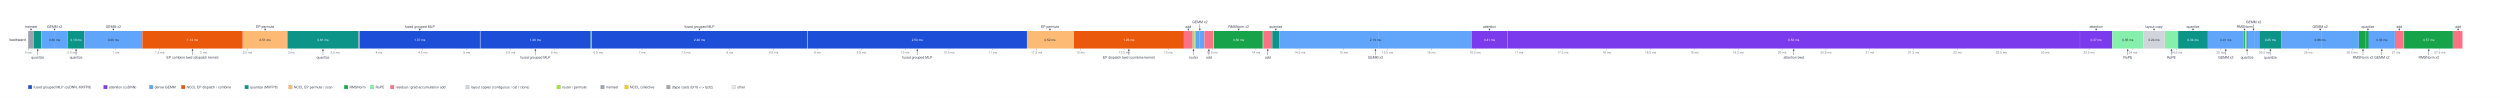
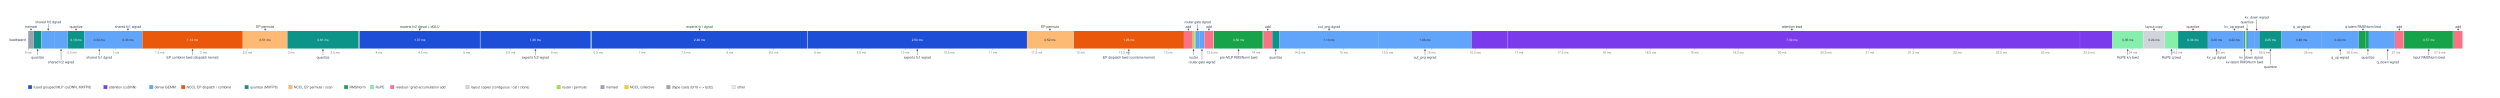
<svg xmlns="http://www.w3.org/2000/svg" width="7982" height="312" viewBox="0 0 7982 312">
  <defs>
    <marker id="arrow" markerWidth="6" markerHeight="6" refX="3" refY="3" orient="auto">
      <path d="M0,0 L6,3 L0,6 z" fill="#374151" />
    </marker>
  </defs>
  <rect width="7982" height="312" fill="white" />
  <line x1="99.0" y1="92" x2="99.0" y2="95" stroke="#374151" stroke-width="1" marker-end="url(#arrow)" />
  <text x="99.0" y="89.0" text-anchor="middle" font-family="Helvetica, Arial, sans-serif" font-size="11" font-weight="normal" fill="#374151">memset</text>
  <line x1="120.3" y1="176" x2="120.3" y2="159" stroke="#374151" stroke-width="1" marker-end="url(#arrow)" />
  <text x="120.3" y="187.0" text-anchor="middle" font-family="Helvetica, Arial, sans-serif" font-size="11" font-weight="normal" fill="#374151">quantize</text>
-   <line x1="174.1" y1="92" x2="174.1" y2="95" stroke="#374151" stroke-width="1" marker-end="url(#arrow)" />
-   <text x="174.1" y="89.0" text-anchor="middle" font-family="Helvetica, Arial, sans-serif" font-size="11" font-weight="normal" fill="#374151">GEMM x2</text>
-   <line x1="242.8" y1="176" x2="242.8" y2="159" stroke="#374151" stroke-width="1" marker-end="url(#arrow)" />
-   <text x="242.8" y="187.0" text-anchor="middle" font-family="Helvetica, Arial, sans-serif" font-size="11" font-weight="normal" fill="#374151">quantize</text>
-   <line x1="361.9" y1="92" x2="361.9" y2="95" stroke="#374151" stroke-width="1" marker-end="url(#arrow)" />
-   <text x="361.9" y="89.0" text-anchor="middle" font-family="Helvetica, Arial, sans-serif" font-size="11" font-weight="normal" fill="#374151">GEMM x2</text>
+   <line x1="153.8" y1="77" x2="153.8" y2="95" stroke="#374151" stroke-width="1" marker-end="url(#arrow)" />
+   <text x="153.8" y="74.0" text-anchor="middle" font-family="Helvetica, Arial, sans-serif" font-size="11" font-weight="normal" fill="#374151">shared fc2 dgrad</text>
+   <line x1="194.9" y1="191" x2="194.9" y2="159" stroke="#374151" stroke-width="1" marker-end="url(#arrow)" />
+   <text x="194.9" y="202.0" text-anchor="middle" font-family="Helvetica, Arial, sans-serif" font-size="11" font-weight="normal" fill="#374151">shared fc2 wgrad</text>
+   <line x1="242.8" y1="92" x2="242.8" y2="95" stroke="#374151" stroke-width="1" marker-end="url(#arrow)" />
+   <text x="242.8" y="89.0" text-anchor="middle" font-family="Helvetica, Arial, sans-serif" font-size="11" font-weight="normal" fill="#374151">quantize</text>
+   <line x1="316.8" y1="176" x2="316.8" y2="159" stroke="#374151" stroke-width="1" marker-end="url(#arrow)" />
+   <text x="316.8" y="187.0" text-anchor="middle" font-family="Helvetica, Arial, sans-serif" font-size="11" font-weight="normal" fill="#374151">shared fc1 dgrad</text>
+   <line x1="408.5" y1="92" x2="408.5" y2="95" stroke="#374151" stroke-width="1" marker-end="url(#arrow)" />
+   <text x="408.5" y="89.0" text-anchor="middle" font-family="Helvetica, Arial, sans-serif" font-size="11" font-weight="normal" fill="#374151">shared fc1 wgrad</text>
  <line x1="614.7" y1="176" x2="614.7" y2="159" stroke="#374151" stroke-width="1" marker-end="url(#arrow)" />
  <text x="614.7" y="187.0" text-anchor="middle" font-family="Helvetica, Arial, sans-serif" font-size="11" font-weight="normal" fill="#374151">EP combine bwd (dispatch kernel)</text>
  <line x1="846.4" y1="92" x2="846.4" y2="95" stroke="#374151" stroke-width="1" marker-end="url(#arrow)" />
  <text x="846.4" y="89.0" text-anchor="middle" font-family="Helvetica, Arial, sans-serif" font-size="11" font-weight="normal" fill="#374151">EP permute</text>
  <line x1="1031.2" y1="176" x2="1031.2" y2="159" stroke="#374151" stroke-width="1" marker-end="url(#arrow)" />
  <text x="1031.2" y="187.0" text-anchor="middle" font-family="Helvetica, Arial, sans-serif" font-size="11" font-weight="normal" fill="#374151">quantize</text>
  <line x1="1340.3" y1="92" x2="1340.3" y2="95" stroke="#374151" stroke-width="1" marker-end="url(#arrow)" />
-   <text x="1340.3" y="89.0" text-anchor="middle" font-family="Helvetica, Arial, sans-serif" font-size="11" font-weight="normal" fill="#374151">fused grouped MLP</text>
+   <text x="1340.3" y="89.0" text-anchor="middle" font-family="Helvetica, Arial, sans-serif" font-size="11" font-weight="normal" fill="#374151">experts fc2 dgrad + dGLU</text>
  <line x1="1709.4" y1="176" x2="1709.4" y2="159" stroke="#374151" stroke-width="1" marker-end="url(#arrow)" />
-   <text x="1709.4" y="187.0" text-anchor="middle" font-family="Helvetica, Arial, sans-serif" font-size="11" font-weight="normal" fill="#374151">fused grouped MLP</text>
+   <text x="1709.4" y="187.0" text-anchor="middle" font-family="Helvetica, Arial, sans-serif" font-size="11" font-weight="normal" fill="#374151">experts fc2 wgrad</text>
  <line x1="2233.4" y1="92" x2="2233.4" y2="95" stroke="#374151" stroke-width="1" marker-end="url(#arrow)" />
-   <text x="2233.4" y="89.0" text-anchor="middle" font-family="Helvetica, Arial, sans-serif" font-size="11" font-weight="normal" fill="#374151">fused grouped MLP</text>
+   <text x="2233.4" y="89.0" text-anchor="middle" font-family="Helvetica, Arial, sans-serif" font-size="11" font-weight="normal" fill="#374151">experts fc1 dgrad</text>
  <line x1="2928.7" y1="176" x2="2928.7" y2="159" stroke="#374151" stroke-width="1" marker-end="url(#arrow)" />
-   <text x="2928.7" y="187.0" text-anchor="middle" font-family="Helvetica, Arial, sans-serif" font-size="11" font-weight="normal" fill="#374151">fused grouped MLP</text>
+   <text x="2928.7" y="187.0" text-anchor="middle" font-family="Helvetica, Arial, sans-serif" font-size="11" font-weight="normal" fill="#374151">experts fc1 wgrad</text>
  <line x1="3352.4" y1="92" x2="3352.4" y2="95" stroke="#374151" stroke-width="1" marker-end="url(#arrow)" />
  <text x="3352.4" y="89.0" text-anchor="middle" font-family="Helvetica, Arial, sans-serif" font-size="11" font-weight="normal" fill="#374151">EP permute</text>
  <line x1="3604.3" y1="176" x2="3604.3" y2="159" stroke="#374151" stroke-width="1" marker-end="url(#arrow)" />
  <text x="3604.3" y="187.0" text-anchor="middle" font-family="Helvetica, Arial, sans-serif" font-size="11" font-weight="normal" fill="#374151">EP dispatch bwd (combine kernel)</text>
  <line x1="3794.0" y1="92" x2="3794.0" y2="95" stroke="#374151" stroke-width="1" marker-end="url(#arrow)" />
  <text x="3794.0" y="89.0" text-anchor="middle" font-family="Helvetica, Arial, sans-serif" font-size="11" font-weight="normal" fill="#374151">add</text>
  <line x1="3810.5" y1="176" x2="3810.5" y2="159" stroke="#374151" stroke-width="1" marker-end="url(#arrow)" />
  <text x="3810.5" y="187.0" text-anchor="middle" font-family="Helvetica, Arial, sans-serif" font-size="11" font-weight="normal" fill="#374151">router</text>
-   <line x1="3830.9" y1="77" x2="3830.9" y2="95" stroke="#374151" stroke-width="1" marker-end="url(#arrow)" />
-   <text x="3830.9" y="74.0" text-anchor="middle" font-family="Helvetica, Arial, sans-serif" font-size="11" font-weight="normal" fill="#374151">GEMM x2</text>
-   <line x1="3859.8" y1="176" x2="3859.8" y2="159" stroke="#374151" stroke-width="1" marker-end="url(#arrow)" />
-   <text x="3859.8" y="187.0" text-anchor="middle" font-family="Helvetica, Arial, sans-serif" font-size="11" font-weight="normal" fill="#374151">add</text>
-   <line x1="3954.7" y1="92" x2="3954.7" y2="95" stroke="#374151" stroke-width="1" marker-end="url(#arrow)" />
-   <text x="3954.7" y="89.0" text-anchor="middle" font-family="Helvetica, Arial, sans-serif" font-size="11" font-weight="normal" fill="#374151">RMSNorm x2</text>
-   <line x1="4047.8" y1="176" x2="4047.8" y2="159" stroke="#374151" stroke-width="1" marker-end="url(#arrow)" />
-   <text x="4047.8" y="187.0" text-anchor="middle" font-family="Helvetica, Arial, sans-serif" font-size="11" font-weight="normal" fill="#374151">add</text>
-   <line x1="4073.4" y1="92" x2="4073.4" y2="95" stroke="#374151" stroke-width="1" marker-end="url(#arrow)" />
-   <text x="4073.4" y="89.0" text-anchor="middle" font-family="Helvetica, Arial, sans-serif" font-size="11" font-weight="normal" fill="#374151">quantize</text>
-   <line x1="4391.5" y1="176" x2="4391.5" y2="159" stroke="#374151" stroke-width="1" marker-end="url(#arrow)" />
-   <text x="4391.5" y="187.0" text-anchor="middle" font-family="Helvetica, Arial, sans-serif" font-size="11" font-weight="normal" fill="#374151">GEMM x2</text>
-   <line x1="4755.7" y1="92" x2="4755.7" y2="95" stroke="#374151" stroke-width="1" marker-end="url(#arrow)" />
-   <text x="4755.7" y="89.0" text-anchor="middle" font-family="Helvetica, Arial, sans-serif" font-size="11" font-weight="normal" fill="#374151">attention</text>
-   <line x1="5727.0" y1="176" x2="5727.0" y2="159" stroke="#374151" stroke-width="1" marker-end="url(#arrow)" />
-   <text x="5727.0" y="187.0" text-anchor="middle" font-family="Helvetica, Arial, sans-serif" font-size="11" font-weight="normal" fill="#374151">attention bwd</text>
-   <line x1="6692.5" y1="92" x2="6692.5" y2="95" stroke="#374151" stroke-width="1" marker-end="url(#arrow)" />
-   <text x="6692.5" y="89.0" text-anchor="middle" font-family="Helvetica, Arial, sans-serif" font-size="11" font-weight="normal" fill="#374151">attention</text>
+   <line x1="3823.7" y1="77" x2="3823.7" y2="95" stroke="#374151" stroke-width="1" marker-end="url(#arrow)" />
+   <text x="3823.7" y="74.0" text-anchor="middle" font-family="Helvetica, Arial, sans-serif" font-size="11" font-weight="normal" fill="#374151">router gate dgrad</text>
+   <line x1="3837.7" y1="191" x2="3837.7" y2="159" stroke="#374151" stroke-width="1" marker-end="url(#arrow)" />
+   <text x="3837.7" y="202.0" text-anchor="middle" font-family="Helvetica, Arial, sans-serif" font-size="11" font-weight="normal" fill="#374151">router gate wgrad</text>
+   <line x1="3859.8" y1="92" x2="3859.8" y2="95" stroke="#374151" stroke-width="1" marker-end="url(#arrow)" />
+   <text x="3859.8" y="89.0" text-anchor="middle" font-family="Helvetica, Arial, sans-serif" font-size="11" font-weight="normal" fill="#374151">add</text>
+   <line x1="3954.7" y1="176" x2="3954.7" y2="159" stroke="#374151" stroke-width="1" marker-end="url(#arrow)" />
+   <text x="3954.7" y="187.0" text-anchor="middle" font-family="Helvetica, Arial, sans-serif" font-size="11" font-weight="normal" fill="#374151">pre-MLP RMSNorm bwd</text>
+   <line x1="4047.8" y1="92" x2="4047.8" y2="95" stroke="#374151" stroke-width="1" marker-end="url(#arrow)" />
+   <text x="4047.8" y="89.0" text-anchor="middle" font-family="Helvetica, Arial, sans-serif" font-size="11" font-weight="normal" fill="#374151">add</text>
+   <line x1="4073.4" y1="176" x2="4073.4" y2="159" stroke="#374151" stroke-width="1" marker-end="url(#arrow)" />
+   <text x="4073.4" y="187.0" text-anchor="middle" font-family="Helvetica, Arial, sans-serif" font-size="11" font-weight="normal" fill="#374151">quantize</text>
+   <line x1="4243.3" y1="92" x2="4243.3" y2="95" stroke="#374151" stroke-width="1" marker-end="url(#arrow)" />
+   <text x="4243.3" y="89.0" text-anchor="middle" font-family="Helvetica, Arial, sans-serif" font-size="11" font-weight="normal" fill="#374151">out_proj dgrad</text>
+   <line x1="4549.7" y1="176" x2="4549.7" y2="159" stroke="#374151" stroke-width="1" marker-end="url(#arrow)" />
+   <text x="4549.7" y="187.0" text-anchor="middle" font-family="Helvetica, Arial, sans-serif" font-size="11" font-weight="normal" fill="#374151">out_proj wgrad</text>
+   <line x1="5721.2" y1="92" x2="5721.2" y2="95" stroke="#374151" stroke-width="1" marker-end="url(#arrow)" />
+   <text x="5721.2" y="89.0" text-anchor="middle" font-family="Helvetica, Arial, sans-serif" font-size="11" font-weight="normal" fill="#374151">attention bwd</text>
  <line x1="6793.5" y1="176" x2="6793.5" y2="159" stroke="#374151" stroke-width="1" marker-end="url(#arrow)" />
-   <text x="6793.5" y="187.0" text-anchor="middle" font-family="Helvetica, Arial, sans-serif" font-size="11" font-weight="normal" fill="#374151">RoPE</text>
+   <text x="6793.5" y="187.0" text-anchor="middle" font-family="Helvetica, Arial, sans-serif" font-size="11" font-weight="normal" fill="#374151">RoPE k/v bwd</text>
  <line x1="6877.4" y1="92" x2="6877.4" y2="95" stroke="#374151" stroke-width="1" marker-end="url(#arrow)" />
  <text x="6877.4" y="89.0" text-anchor="middle" font-family="Helvetica, Arial, sans-serif" font-size="11" font-weight="normal" fill="#374151">layout copy</text>
  <line x1="6932.9" y1="176" x2="6932.9" y2="159" stroke="#374151" stroke-width="1" marker-end="url(#arrow)" />
-   <text x="6932.9" y="187.0" text-anchor="middle" font-family="Helvetica, Arial, sans-serif" font-size="11" font-weight="normal" fill="#374151">RoPE</text>
+   <text x="6932.9" y="187.0" text-anchor="middle" font-family="Helvetica, Arial, sans-serif" font-size="11" font-weight="normal" fill="#374151">RoPE q bwd</text>
  <line x1="7001.8" y1="92" x2="7001.8" y2="95" stroke="#374151" stroke-width="1" marker-end="url(#arrow)" />
  <text x="7001.8" y="89.0" text-anchor="middle" font-family="Helvetica, Arial, sans-serif" font-size="11" font-weight="normal" fill="#374151">quantize</text>
-   <line x1="7106.6" y1="176" x2="7106.6" y2="159" stroke="#374151" stroke-width="1" marker-end="url(#arrow)" />
-   <text x="7106.6" y="187.0" text-anchor="middle" font-family="Helvetica, Arial, sans-serif" font-size="11" font-weight="normal" fill="#374151">GEMM x2</text>
-   <line x1="7166.7" y1="92" x2="7166.7" y2="95" stroke="#374151" stroke-width="1" marker-end="url(#arrow)" />
-   <text x="7166.7" y="89.0" text-anchor="middle" font-family="Helvetica, Arial, sans-serif" font-size="11" font-weight="normal" fill="#374151">RMSNorm</text>
-   <line x1="7174.4" y1="176" x2="7174.4" y2="159" stroke="#374151" stroke-width="1" marker-end="url(#arrow)" />
-   <text x="7174.4" y="187.0" text-anchor="middle" font-family="Helvetica, Arial, sans-serif" font-size="11" font-weight="normal" fill="#374151">quantize</text>
-   <line x1="7195.1" y1="77" x2="7195.1" y2="95" stroke="#374151" stroke-width="1" marker-end="url(#arrow)" />
-   <text x="7195.1" y="74.0" text-anchor="middle" font-family="Helvetica, Arial, sans-serif" font-size="11" font-weight="normal" fill="#374151">GEMM x2</text>
-   <line x1="7248.9" y1="176" x2="7248.9" y2="159" stroke="#374151" stroke-width="1" marker-end="url(#arrow)" />
-   <text x="7248.9" y="187.0" text-anchor="middle" font-family="Helvetica, Arial, sans-serif" font-size="11" font-weight="normal" fill="#374151">quantize</text>
-   <line x1="7407.8" y1="92" x2="7407.8" y2="95" stroke="#374151" stroke-width="1" marker-end="url(#arrow)" />
-   <text x="7407.8" y="89.0" text-anchor="middle" font-family="Helvetica, Arial, sans-serif" font-size="11" font-weight="normal" fill="#374151">GEMM x2</text>
-   <line x1="7544.5" y1="176" x2="7544.5" y2="159" stroke="#374151" stroke-width="1" marker-end="url(#arrow)" />
-   <text x="7544.5" y="187.0" text-anchor="middle" font-family="Helvetica, Arial, sans-serif" font-size="11" font-weight="normal" fill="#374151">RMSNorm x2</text>
-   <line x1="7560.4" y1="92" x2="7560.4" y2="95" stroke="#374151" stroke-width="1" marker-end="url(#arrow)" />
-   <text x="7560.4" y="89.0" text-anchor="middle" font-family="Helvetica, Arial, sans-serif" font-size="11" font-weight="normal" fill="#374151">quantize</text>
-   <line x1="7604.8" y1="176" x2="7604.8" y2="159" stroke="#374151" stroke-width="1" marker-end="url(#arrow)" />
-   <text x="7604.8" y="187.0" text-anchor="middle" font-family="Helvetica, Arial, sans-serif" font-size="11" font-weight="normal" fill="#374151">GEMM x2</text>
+   <line x1="7076.8" y1="176" x2="7076.8" y2="159" stroke="#374151" stroke-width="1" marker-end="url(#arrow)" />
+   <text x="7076.8" y="187.0" text-anchor="middle" font-family="Helvetica, Arial, sans-serif" font-size="11" font-weight="normal" fill="#374151">kv_up dgrad</text>
+   <line x1="7133.7" y1="92" x2="7133.7" y2="95" stroke="#374151" stroke-width="1" marker-end="url(#arrow)" />
+   <text x="7133.7" y="89.0" text-anchor="middle" font-family="Helvetica, Arial, sans-serif" font-size="11" font-weight="normal" fill="#374151">kv_up wgrad</text>
+   <line x1="7166.7" y1="191" x2="7166.7" y2="159" stroke="#374151" stroke-width="1" marker-end="url(#arrow)" />
+   <text x="7166.7" y="202.0" text-anchor="middle" font-family="Helvetica, Arial, sans-serif" font-size="11" font-weight="normal" fill="#374151">kv-latent RMSNorm bwd</text>
+   <line x1="7174.4" y1="77" x2="7174.4" y2="95" stroke="#374151" stroke-width="1" marker-end="url(#arrow)" />
+   <text x="7174.4" y="74.0" text-anchor="middle" font-family="Helvetica, Arial, sans-serif" font-size="11" font-weight="normal" fill="#374151">quantize</text>
+   <line x1="7187.3" y1="176" x2="7187.3" y2="159" stroke="#374151" stroke-width="1" marker-end="url(#arrow)" />
+   <text x="7187.3" y="187.0" text-anchor="middle" font-family="Helvetica, Arial, sans-serif" font-size="11" font-weight="normal" fill="#374151">kv_down dgrad</text>
+   <line x1="7205.2" y1="62" x2="7205.2" y2="95" stroke="#374151" stroke-width="1" marker-end="url(#arrow)" />
+   <text x="7205.2" y="59.0" text-anchor="middle" font-family="Helvetica, Arial, sans-serif" font-size="11" font-weight="normal" fill="#374151">kv_down wgrad</text>
+   <line x1="7248.9" y1="206" x2="7248.9" y2="159" stroke="#374151" stroke-width="1" marker-end="url(#arrow)" />
+   <text x="7248.9" y="217.0" text-anchor="middle" font-family="Helvetica, Arial, sans-serif" font-size="11" font-weight="normal" fill="#374151">quantize</text>
+   <line x1="7348.6" y1="92" x2="7348.6" y2="95" stroke="#374151" stroke-width="1" marker-end="url(#arrow)" />
+   <text x="7348.6" y="89.0" text-anchor="middle" font-family="Helvetica, Arial, sans-serif" font-size="11" font-weight="normal" fill="#374151">q_up dgrad</text>
+   <line x1="7471.6" y1="176" x2="7471.6" y2="159" stroke="#374151" stroke-width="1" marker-end="url(#arrow)" />
+   <text x="7471.6" y="187.0" text-anchor="middle" font-family="Helvetica, Arial, sans-serif" font-size="11" font-weight="normal" fill="#374151">q_up wgrad</text>
+   <line x1="7544.5" y1="92" x2="7544.5" y2="95" stroke="#374151" stroke-width="1" marker-end="url(#arrow)" />
+   <text x="7544.5" y="89.0" text-anchor="middle" font-family="Helvetica, Arial, sans-serif" font-size="11" font-weight="normal" fill="#374151">q-latent RMSNorm bwd</text>
+   <line x1="7560.4" y1="176" x2="7560.4" y2="159" stroke="#374151" stroke-width="1" marker-end="url(#arrow)" />
+   <text x="7560.4" y="187.0" text-anchor="middle" font-family="Helvetica, Arial, sans-serif" font-size="11" font-weight="normal" fill="#374151">quantize</text>
+   <line x1="7623.7" y1="191" x2="7623.7" y2="159" stroke="#374151" stroke-width="1" marker-end="url(#arrow)" />
+   <text x="7623.7" y="202.0" text-anchor="middle" font-family="Helvetica, Arial, sans-serif" font-size="11" font-weight="normal" fill="#374151">q_down wgrad</text>
  <line x1="7660.4" y1="92" x2="7660.4" y2="95" stroke="#374151" stroke-width="1" marker-end="url(#arrow)" />
  <text x="7660.4" y="89.0" text-anchor="middle" font-family="Helvetica, Arial, sans-serif" font-size="11" font-weight="normal" fill="#374151">add</text>
  <line x1="7754.8" y1="176" x2="7754.8" y2="159" stroke="#374151" stroke-width="1" marker-end="url(#arrow)" />
-   <text x="7754.8" y="187.0" text-anchor="middle" font-family="Helvetica, Arial, sans-serif" font-size="11" font-weight="normal" fill="#374151">RMSNorm x2</text>
+   <text x="7754.8" y="187.0" text-anchor="middle" font-family="Helvetica, Arial, sans-serif" font-size="11" font-weight="normal" fill="#374151">input RMSNorm bwd</text>
  <line x1="7848.3" y1="92" x2="7848.3" y2="95" stroke="#374151" stroke-width="1" marker-end="url(#arrow)" />
  <text x="7848.3" y="89.0" text-anchor="middle" font-family="Helvetica, Arial, sans-serif" font-size="11" font-weight="normal" fill="#374151">add</text>
  <text x="82.0" y="131.0" text-anchor="end" font-family="Helvetica, Arial, sans-serif" font-size="12" font-weight="normal" fill="#374151">backward</text>
  <rect x="90.00" y="99" width="18.00" height="56" fill="#9ca3af" />
  <rect x="108.29" y="99" width="22.87" height="56" fill="#0d9488" />
  <rect x="131.49" y="99" width="0.82" height="56" fill="#0d9488" />
  <rect x="132.48" y="99" width="42.69" height="56" fill="#60a5fa" />
  <rect x="174.09" y="99" width="41.65" height="56" fill="#60a5fa" />
  <rect x="216.01" y="99" width="52.37" height="56" fill="#0d9488" />
  <rect x="268.61" y="99" width="0.91" height="56" fill="#0d9488" />
  <rect x="269.59" y="99" width="94.39" height="56" fill="#60a5fa" />
  <rect x="362.83" y="99" width="91.32" height="56" fill="#60a5fa" />
  <rect x="454.52" y="99" width="320.36" height="56" fill="#ea580c" />
  <rect x="775.21" y="99" width="142.29" height="56" fill="#fdba74" />
  <rect x="917.83" y="99" width="226.80" height="56" fill="#0d9488" />
  <rect x="1145.02" y="99" width="0.80" height="56" fill="#9ca3af" />
  <rect x="1145.81" y="99" width="1.51" height="56" fill="#0d9488" />
  <rect x="1147.55" y="99" width="0.80" height="56" fill="#d1d5db" />
  <rect x="1148.24" y="99" width="0.80" height="56" fill="#1d4ed8" />
  <rect x="1148.98" y="99" width="383.35" height="56" fill="#1d4ed8" />
  <rect x="1532.61" y="99" width="0.80" height="56" fill="#d1d5db" />
  <rect x="1533.33" y="99" width="0.80" height="56" fill="#1d4ed8" />
  <rect x="1534.24" y="99" width="351.30" height="56" fill="#1d4ed8" />
  <rect x="1885.87" y="99" width="1.87" height="56" fill="#0d9488" />
  <rect x="1888.06" y="99" width="0.80" height="56" fill="#d1d5db" />
  <rect x="1888.73" y="99" width="0.80" height="56" fill="#9ca3af" />
  <rect x="1889.34" y="99" width="0.80" height="56" fill="#1d4ed8" />
  <rect x="1890.06" y="99" width="687.49" height="56" fill="#1d4ed8" />
  <rect x="2577.84" y="99" width="0.80" height="56" fill="#d1d5db" />
  <rect x="2578.57" y="99" width="0.80" height="56" fill="#1d4ed8" />
  <rect x="2579.54" y="99" width="699.23" height="56" fill="#1d4ed8" />
  <rect x="3279.10" y="99" width="146.64" height="56" fill="#fdba74" />
  <rect x="3426.03" y="99" width="0.80" height="56" fill="#9ca3af" />
  <rect x="3426.79" y="99" width="1.51" height="56" fill="#fdba74" />
  <rect x="3428.54" y="99" width="351.44" height="56" fill="#ea580c" />
  <rect x="3780.24" y="99" width="27.47" height="56" fill="#fb7185" />
  <rect x="3807.99" y="99" width="0.80" height="56" fill="#9ca3af" />
  <rect x="3808.81" y="99" width="3.47" height="56" fill="#a3e635" />
  <rect x="3812.60" y="99" width="0.80" height="56" fill="#9ca3af" />
  <rect x="3813.37" y="99" width="2.42" height="56" fill="#a3e635" />
  <rect x="3816.06" y="99" width="0.80" height="56" fill="#a8a29e" />
  <rect x="3816.80" y="99" width="12.99" height="56" fill="#60a5fa" />
  <rect x="3829.28" y="99" width="1.31" height="56" fill="#60a5fa" />
  <rect x="3830.31" y="99" width="14.75" height="56" fill="#60a5fa" />
  <rect x="3845.34" y="99" width="28.90" height="56" fill="#fb7185" />
  <rect x="3874.88" y="99" width="0.80" height="56" fill="#9ca3af" />
  <rect x="3875.99" y="99" width="154.85" height="56" fill="#16a34a" />
  <rect x="4031.16" y="99" width="2.20" height="56" fill="#16a34a" />
  <rect x="4033.78" y="99" width="28.04" height="56" fill="#fb7185" />
  <rect x="4062.17" y="99" width="22.40" height="56" fill="#0d9488" />
  <rect x="4084.59" y="99" width="317.45" height="56" fill="#60a5fa" />
  <rect x="4400.99" y="99" width="297.45" height="56" fill="#60a5fa" />
  <rect x="4698.68" y="99" width="114.09" height="56" fill="#7c3aed" />
  <rect x="4813.06" y="99" width="1827.78" height="56" fill="#7c3aed" />
  <rect x="6641.19" y="99" width="102.62" height="56" fill="#7c3aed" />
  <rect x="6744.13" y="99" width="98.78" height="56" fill="#86efac" />
  <rect x="6843.35" y="99" width="68.12" height="56" fill="#d1d5db" />
  <rect x="6911.82" y="99" width="42.26" height="56" fill="#86efac" />
  <rect x="6954.31" y="99" width="94.91" height="56" fill="#0d9488" />
  <rect x="7049.26" y="99" width="55.10" height="56" fill="#60a5fa" />
  <rect x="7103.40" y="99" width="60.62" height="56" fill="#60a5fa" />
  <rect x="7164.31" y="99" width="3.13" height="56" fill="#16a34a" />
  <rect x="7167.87" y="99" width="1.17" height="56" fill="#16a34a" />
  <rect x="7169.37" y="99" width="2.38" height="56" fill="#d1d5db" />
  <rect x="7172.09" y="99" width="0.80" height="56" fill="#0d9488" />
  <rect x="7172.94" y="99" width="0.80" height="56" fill="#0d9488" />
  <rect x="7173.73" y="99" width="3.00" height="56" fill="#0d9488" />
  <rect x="7176.77" y="99" width="21.13" height="56" fill="#60a5fa" />
  <rect x="7196.93" y="99" width="16.47" height="56" fill="#60a5fa" />
  <rect x="7213.69" y="99" width="70.52" height="56" fill="#0d9488" />
  <rect x="7284.33" y="99" width="128.46" height="56" fill="#60a5fa" />
  <rect x="7411.78" y="99" width="119.55" height="56" fill="#60a5fa" />
  <rect x="7531.65" y="99" width="20.04" height="56" fill="#16a34a" />
  <rect x="7552.00" y="99" width="5.25" height="56" fill="#16a34a" />
  <rect x="7557.50" y="99" width="5.72" height="56" fill="#0d9488" />
  <rect x="7563.31" y="99" width="38.80" height="56" fill="#60a5fa" />
  <rect x="7600.92" y="99" width="45.46" height="56" fill="#60a5fa" />
  <rect x="7646.68" y="99" width="27.51" height="56" fill="#fb7185" />
  <rect x="7674.59" y="99" width="0.80" height="56" fill="#9ca3af" />
  <rect x="7675.69" y="99" width="155.69" height="56" fill="#16a34a" />
  <rect x="7831.72" y="99" width="2.28" height="56" fill="#16a34a" />
  <rect x="7834.41" y="99" width="27.80" height="56" fill="#fb7185" />
-   <text x="174.1" y="131.0" text-anchor="middle" font-family="Helvetica, Arial, sans-serif" font-size="10" font-weight="normal" fill="#1f2937">0.30 ms</text>
  <text x="242.8" y="131.0" text-anchor="middle" font-family="Helvetica, Arial, sans-serif" font-size="10" font-weight="normal" fill="#ffffff">0.19 ms</text>
-   <text x="361.9" y="131.0" text-anchor="middle" font-family="Helvetica, Arial, sans-serif" font-size="10" font-weight="normal" fill="#1f2937">0.66 ms</text>
+   <text x="316.8" y="131.0" text-anchor="middle" font-family="Helvetica, Arial, sans-serif" font-size="10" font-weight="normal" fill="#1f2937">0.34 ms</text>
+   <text x="408.5" y="131.0" text-anchor="middle" font-family="Helvetica, Arial, sans-serif" font-size="10" font-weight="normal" fill="#1f2937">0.33 ms</text>
  <text x="614.7" y="131.0" text-anchor="middle" font-family="Helvetica, Arial, sans-serif" font-size="10" font-weight="normal" fill="#ffffff">1.14 ms</text>
  <text x="846.4" y="131.0" text-anchor="middle" font-family="Helvetica, Arial, sans-serif" font-size="10" font-weight="normal" fill="#1f2937">0.51 ms</text>
  <text x="1031.2" y="131.0" text-anchor="middle" font-family="Helvetica, Arial, sans-serif" font-size="10" font-weight="normal" fill="#ffffff">0.81 ms</text>
  <text x="1340.3" y="131.0" text-anchor="middle" font-family="Helvetica, Arial, sans-serif" font-size="10" font-weight="normal" fill="#ffffff">1.37 ms</text>
  <text x="1709.4" y="131.0" text-anchor="middle" font-family="Helvetica, Arial, sans-serif" font-size="10" font-weight="normal" fill="#ffffff">1.26 ms</text>
  <text x="2233.4" y="131.0" text-anchor="middle" font-family="Helvetica, Arial, sans-serif" font-size="10" font-weight="normal" fill="#ffffff">2.46 ms</text>
  <text x="2928.7" y="131.0" text-anchor="middle" font-family="Helvetica, Arial, sans-serif" font-size="10" font-weight="normal" fill="#ffffff">2.50 ms</text>
  <text x="3352.4" y="131.0" text-anchor="middle" font-family="Helvetica, Arial, sans-serif" font-size="10" font-weight="normal" fill="#1f2937">0.52 ms</text>
  <text x="3604.3" y="131.0" text-anchor="middle" font-family="Helvetica, Arial, sans-serif" font-size="10" font-weight="normal" fill="#ffffff">1.26 ms</text>
  <text x="3954.7" y="131.0" text-anchor="middle" font-family="Helvetica, Arial, sans-serif" font-size="10" font-weight="normal" fill="#ffffff">0.56 ms</text>
-   <text x="4391.5" y="131.0" text-anchor="middle" font-family="Helvetica, Arial, sans-serif" font-size="10" font-weight="normal" fill="#1f2937">2.19 ms</text>
-   <text x="4755.7" y="131.0" text-anchor="middle" font-family="Helvetica, Arial, sans-serif" font-size="10" font-weight="normal" fill="#ffffff">0.41 ms</text>
-   <text x="5727.0" y="131.0" text-anchor="middle" font-family="Helvetica, Arial, sans-serif" font-size="10" font-weight="normal" fill="#ffffff">6.53 ms</text>
-   <text x="6692.5" y="131.0" text-anchor="middle" font-family="Helvetica, Arial, sans-serif" font-size="10" font-weight="normal" fill="#ffffff">0.37 ms</text>
+   <text x="4243.3" y="131.0" text-anchor="middle" font-family="Helvetica, Arial, sans-serif" font-size="10" font-weight="normal" fill="#1f2937">1.13 ms</text>
+   <text x="4549.7" y="131.0" text-anchor="middle" font-family="Helvetica, Arial, sans-serif" font-size="10" font-weight="normal" fill="#1f2937">1.06 ms</text>
+   <text x="5721.2" y="131.0" text-anchor="middle" font-family="Helvetica, Arial, sans-serif" font-size="10" font-weight="normal" fill="#ffffff">7.30 ms</text>
  <text x="6793.5" y="131.0" text-anchor="middle" font-family="Helvetica, Arial, sans-serif" font-size="10" font-weight="normal" fill="#1f2937">0.35 ms</text>
  <text x="6877.4" y="131.0" text-anchor="middle" font-family="Helvetica, Arial, sans-serif" font-size="10" font-weight="normal" fill="#1f2937">0.24 ms</text>
  <text x="7001.8" y="131.0" text-anchor="middle" font-family="Helvetica, Arial, sans-serif" font-size="10" font-weight="normal" fill="#ffffff">0.34 ms</text>
-   <text x="7106.6" y="131.0" text-anchor="middle" font-family="Helvetica, Arial, sans-serif" font-size="10" font-weight="normal" fill="#1f2937">0.41 ms</text>
+   <text x="7076.8" y="131.0" text-anchor="middle" font-family="Helvetica, Arial, sans-serif" font-size="10" font-weight="normal" fill="#1f2937">0.20 ms</text>
+   <text x="7133.7" y="131.0" text-anchor="middle" font-family="Helvetica, Arial, sans-serif" font-size="10" font-weight="normal" fill="#1f2937">0.22 ms</text>
  <text x="7248.9" y="131.0" text-anchor="middle" font-family="Helvetica, Arial, sans-serif" font-size="10" font-weight="normal" fill="#ffffff">0.25 ms</text>
-   <text x="7407.8" y="131.0" text-anchor="middle" font-family="Helvetica, Arial, sans-serif" font-size="10" font-weight="normal" fill="#1f2937">0.88 ms</text>
-   <text x="7604.8" y="131.0" text-anchor="middle" font-family="Helvetica, Arial, sans-serif" font-size="10" font-weight="normal" fill="#1f2937">0.30 ms</text>
+   <text x="7348.6" y="131.0" text-anchor="middle" font-family="Helvetica, Arial, sans-serif" font-size="10" font-weight="normal" fill="#1f2937">0.46 ms</text>
+   <text x="7471.6" y="131.0" text-anchor="middle" font-family="Helvetica, Arial, sans-serif" font-size="10" font-weight="normal" fill="#1f2937">0.43 ms</text>
  <text x="7754.8" y="131.0" text-anchor="middle" font-family="Helvetica, Arial, sans-serif" font-size="10" font-weight="normal" fill="#ffffff">0.57 ms</text>
  <line x1="90.0" y1="155" x2="90.0" y2="160" stroke="#6b7280" />
  <text x="90.0" y="171.0" text-anchor="middle" font-family="Helvetica, Arial, sans-serif" font-size="10" font-weight="normal" fill="#6b7280">0 ms</text>
  <line x1="230.0" y1="155" x2="230.0" y2="160" stroke="#6b7280" />
  <text x="230.0" y="171.0" text-anchor="middle" font-family="Helvetica, Arial, sans-serif" font-size="10" font-weight="normal" fill="#6b7280">0.5 ms</text>
  <line x1="370.0" y1="155" x2="370.0" y2="160" stroke="#6b7280" />
  <text x="370.0" y="171.0" text-anchor="middle" font-family="Helvetica, Arial, sans-serif" font-size="10" font-weight="normal" fill="#6b7280">1 ms</text>
  <line x1="510.0" y1="155" x2="510.0" y2="160" stroke="#6b7280" />
  <text x="510.0" y="171.0" text-anchor="middle" font-family="Helvetica, Arial, sans-serif" font-size="10" font-weight="normal" fill="#6b7280">1.5 ms</text>
  <line x1="650.0" y1="155" x2="650.0" y2="160" stroke="#6b7280" />
  <text x="650.0" y="171.0" text-anchor="middle" font-family="Helvetica, Arial, sans-serif" font-size="10" font-weight="normal" fill="#6b7280">2 ms</text>
  <line x1="790.0" y1="155" x2="790.0" y2="160" stroke="#6b7280" />
  <text x="790.0" y="171.0" text-anchor="middle" font-family="Helvetica, Arial, sans-serif" font-size="10" font-weight="normal" fill="#6b7280">2.5 ms</text>
  <line x1="930.0" y1="155" x2="930.0" y2="160" stroke="#6b7280" />
  <text x="930.0" y="171.0" text-anchor="middle" font-family="Helvetica, Arial, sans-serif" font-size="10" font-weight="normal" fill="#6b7280">3 ms</text>
  <line x1="1070.0" y1="155" x2="1070.0" y2="160" stroke="#6b7280" />
  <text x="1070.0" y="171.0" text-anchor="middle" font-family="Helvetica, Arial, sans-serif" font-size="10" font-weight="normal" fill="#6b7280">3.5 ms</text>
  <line x1="1210.0" y1="155" x2="1210.0" y2="160" stroke="#6b7280" />
  <text x="1210.0" y="171.0" text-anchor="middle" font-family="Helvetica, Arial, sans-serif" font-size="10" font-weight="normal" fill="#6b7280">4 ms</text>
  <line x1="1350.0" y1="155" x2="1350.0" y2="160" stroke="#6b7280" />
  <text x="1350.0" y="171.0" text-anchor="middle" font-family="Helvetica, Arial, sans-serif" font-size="10" font-weight="normal" fill="#6b7280">4.5 ms</text>
  <line x1="1490.0" y1="155" x2="1490.0" y2="160" stroke="#6b7280" />
  <text x="1490.0" y="171.0" text-anchor="middle" font-family="Helvetica, Arial, sans-serif" font-size="10" font-weight="normal" fill="#6b7280">5 ms</text>
  <line x1="1630.0" y1="155" x2="1630.0" y2="160" stroke="#6b7280" />
  <text x="1630.0" y="171.0" text-anchor="middle" font-family="Helvetica, Arial, sans-serif" font-size="10" font-weight="normal" fill="#6b7280">5.5 ms</text>
  <line x1="1770.0" y1="155" x2="1770.0" y2="160" stroke="#6b7280" />
  <text x="1770.0" y="171.0" text-anchor="middle" font-family="Helvetica, Arial, sans-serif" font-size="10" font-weight="normal" fill="#6b7280">6 ms</text>
  <line x1="1910.0" y1="155" x2="1910.0" y2="160" stroke="#6b7280" />
  <text x="1910.0" y="171.0" text-anchor="middle" font-family="Helvetica, Arial, sans-serif" font-size="10" font-weight="normal" fill="#6b7280">6.5 ms</text>
  <line x1="2050.0" y1="155" x2="2050.0" y2="160" stroke="#6b7280" />
  <text x="2050.0" y="171.0" text-anchor="middle" font-family="Helvetica, Arial, sans-serif" font-size="10" font-weight="normal" fill="#6b7280">7 ms</text>
  <line x1="2190.0" y1="155" x2="2190.0" y2="160" stroke="#6b7280" />
  <text x="2190.0" y="171.0" text-anchor="middle" font-family="Helvetica, Arial, sans-serif" font-size="10" font-weight="normal" fill="#6b7280">7.5 ms</text>
  <line x1="2330.0" y1="155" x2="2330.0" y2="160" stroke="#6b7280" />
  <text x="2330.0" y="171.0" text-anchor="middle" font-family="Helvetica, Arial, sans-serif" font-size="10" font-weight="normal" fill="#6b7280">8 ms</text>
  <line x1="2470.0" y1="155" x2="2470.0" y2="160" stroke="#6b7280" />
  <text x="2470.0" y="171.0" text-anchor="middle" font-family="Helvetica, Arial, sans-serif" font-size="10" font-weight="normal" fill="#6b7280">8.5 ms</text>
  <line x1="2610.0" y1="155" x2="2610.0" y2="160" stroke="#6b7280" />
  <text x="2610.0" y="171.0" text-anchor="middle" font-family="Helvetica, Arial, sans-serif" font-size="10" font-weight="normal" fill="#6b7280">9 ms</text>
  <line x1="2750.0" y1="155" x2="2750.0" y2="160" stroke="#6b7280" />
  <text x="2750.0" y="171.0" text-anchor="middle" font-family="Helvetica, Arial, sans-serif" font-size="10" font-weight="normal" fill="#6b7280">9.5 ms</text>
  <line x1="2890.0" y1="155" x2="2890.0" y2="160" stroke="#6b7280" />
  <text x="2890.0" y="171.0" text-anchor="middle" font-family="Helvetica, Arial, sans-serif" font-size="10" font-weight="normal" fill="#6b7280">10 ms</text>
  <line x1="3030.0" y1="155" x2="3030.0" y2="160" stroke="#6b7280" />
  <text x="3030.0" y="171.0" text-anchor="middle" font-family="Helvetica, Arial, sans-serif" font-size="10" font-weight="normal" fill="#6b7280">10.5 ms</text>
  <line x1="3170.0" y1="155" x2="3170.0" y2="160" stroke="#6b7280" />
  <text x="3170.0" y="171.0" text-anchor="middle" font-family="Helvetica, Arial, sans-serif" font-size="10" font-weight="normal" fill="#6b7280">11 ms</text>
  <line x1="3310.0" y1="155" x2="3310.0" y2="160" stroke="#6b7280" />
  <text x="3310.0" y="171.0" text-anchor="middle" font-family="Helvetica, Arial, sans-serif" font-size="10" font-weight="normal" fill="#6b7280">11.5 ms</text>
  <line x1="3450.0" y1="155" x2="3450.0" y2="160" stroke="#6b7280" />
  <text x="3450.0" y="171.0" text-anchor="middle" font-family="Helvetica, Arial, sans-serif" font-size="10" font-weight="normal" fill="#6b7280">12 ms</text>
  <line x1="3590.0" y1="155" x2="3590.0" y2="160" stroke="#6b7280" />
  <text x="3590.0" y="171.0" text-anchor="middle" font-family="Helvetica, Arial, sans-serif" font-size="10" font-weight="normal" fill="#6b7280">12.5 ms</text>
  <line x1="3730.0" y1="155" x2="3730.0" y2="160" stroke="#6b7280" />
  <text x="3730.0" y="171.0" text-anchor="middle" font-family="Helvetica, Arial, sans-serif" font-size="10" font-weight="normal" fill="#6b7280">13 ms</text>
  <line x1="3870.0" y1="155" x2="3870.0" y2="160" stroke="#6b7280" />
  <text x="3870.0" y="171.0" text-anchor="middle" font-family="Helvetica, Arial, sans-serif" font-size="10" font-weight="normal" fill="#6b7280">13.5 ms</text>
  <line x1="4010.0" y1="155" x2="4010.0" y2="160" stroke="#6b7280" />
  <text x="4010.0" y="171.0" text-anchor="middle" font-family="Helvetica, Arial, sans-serif" font-size="10" font-weight="normal" fill="#6b7280">14 ms</text>
  <line x1="4150.0" y1="155" x2="4150.0" y2="160" stroke="#6b7280" />
  <text x="4150.0" y="171.0" text-anchor="middle" font-family="Helvetica, Arial, sans-serif" font-size="10" font-weight="normal" fill="#6b7280">14.5 ms</text>
  <line x1="4290.0" y1="155" x2="4290.0" y2="160" stroke="#6b7280" />
  <text x="4290.0" y="171.0" text-anchor="middle" font-family="Helvetica, Arial, sans-serif" font-size="10" font-weight="normal" fill="#6b7280">15 ms</text>
  <line x1="4430.0" y1="155" x2="4430.0" y2="160" stroke="#6b7280" />
  <text x="4430.0" y="171.0" text-anchor="middle" font-family="Helvetica, Arial, sans-serif" font-size="10" font-weight="normal" fill="#6b7280">15.5 ms</text>
  <line x1="4570.0" y1="155" x2="4570.0" y2="160" stroke="#6b7280" />
  <text x="4570.0" y="171.0" text-anchor="middle" font-family="Helvetica, Arial, sans-serif" font-size="10" font-weight="normal" fill="#6b7280">16 ms</text>
  <line x1="4710.0" y1="155" x2="4710.0" y2="160" stroke="#6b7280" />
  <text x="4710.0" y="171.0" text-anchor="middle" font-family="Helvetica, Arial, sans-serif" font-size="10" font-weight="normal" fill="#6b7280">16.5 ms</text>
  <line x1="4850.0" y1="155" x2="4850.0" y2="160" stroke="#6b7280" />
  <text x="4850.0" y="171.0" text-anchor="middle" font-family="Helvetica, Arial, sans-serif" font-size="10" font-weight="normal" fill="#6b7280">17 ms</text>
  <line x1="4990.0" y1="155" x2="4990.0" y2="160" stroke="#6b7280" />
  <text x="4990.0" y="171.0" text-anchor="middle" font-family="Helvetica, Arial, sans-serif" font-size="10" font-weight="normal" fill="#6b7280">17.5 ms</text>
  <line x1="5130.0" y1="155" x2="5130.0" y2="160" stroke="#6b7280" />
  <text x="5130.0" y="171.0" text-anchor="middle" font-family="Helvetica, Arial, sans-serif" font-size="10" font-weight="normal" fill="#6b7280">18 ms</text>
  <line x1="5270.0" y1="155" x2="5270.0" y2="160" stroke="#6b7280" />
  <text x="5270.0" y="171.0" text-anchor="middle" font-family="Helvetica, Arial, sans-serif" font-size="10" font-weight="normal" fill="#6b7280">18.5 ms</text>
  <line x1="5410.0" y1="155" x2="5410.0" y2="160" stroke="#6b7280" />
  <text x="5410.0" y="171.0" text-anchor="middle" font-family="Helvetica, Arial, sans-serif" font-size="10" font-weight="normal" fill="#6b7280">19 ms</text>
  <line x1="5550.0" y1="155" x2="5550.0" y2="160" stroke="#6b7280" />
  <text x="5550.0" y="171.0" text-anchor="middle" font-family="Helvetica, Arial, sans-serif" font-size="10" font-weight="normal" fill="#6b7280">19.5 ms</text>
  <line x1="5690.0" y1="155" x2="5690.0" y2="160" stroke="#6b7280" />
  <text x="5690.0" y="171.0" text-anchor="middle" font-family="Helvetica, Arial, sans-serif" font-size="10" font-weight="normal" fill="#6b7280">20 ms</text>
  <line x1="5830.0" y1="155" x2="5830.0" y2="160" stroke="#6b7280" />
  <text x="5830.0" y="171.0" text-anchor="middle" font-family="Helvetica, Arial, sans-serif" font-size="10" font-weight="normal" fill="#6b7280">20.5 ms</text>
  <line x1="5970.0" y1="155" x2="5970.0" y2="160" stroke="#6b7280" />
  <text x="5970.0" y="171.0" text-anchor="middle" font-family="Helvetica, Arial, sans-serif" font-size="10" font-weight="normal" fill="#6b7280">21 ms</text>
  <line x1="6110.0" y1="155" x2="6110.0" y2="160" stroke="#6b7280" />
  <text x="6110.0" y="171.0" text-anchor="middle" font-family="Helvetica, Arial, sans-serif" font-size="10" font-weight="normal" fill="#6b7280">21.5 ms</text>
  <line x1="6250.0" y1="155" x2="6250.0" y2="160" stroke="#6b7280" />
  <text x="6250.0" y="171.0" text-anchor="middle" font-family="Helvetica, Arial, sans-serif" font-size="10" font-weight="normal" fill="#6b7280">22 ms</text>
  <line x1="6390.0" y1="155" x2="6390.0" y2="160" stroke="#6b7280" />
  <text x="6390.0" y="171.0" text-anchor="middle" font-family="Helvetica, Arial, sans-serif" font-size="10" font-weight="normal" fill="#6b7280">22.5 ms</text>
  <line x1="6530.0" y1="155" x2="6530.0" y2="160" stroke="#6b7280" />
  <text x="6530.0" y="171.0" text-anchor="middle" font-family="Helvetica, Arial, sans-serif" font-size="10" font-weight="normal" fill="#6b7280">23 ms</text>
  <line x1="6670.0" y1="155" x2="6670.0" y2="160" stroke="#6b7280" />
  <text x="6670.0" y="171.0" text-anchor="middle" font-family="Helvetica, Arial, sans-serif" font-size="10" font-weight="normal" fill="#6b7280">23.5 ms</text>
  <line x1="6810.0" y1="155" x2="6810.0" y2="160" stroke="#6b7280" />
  <text x="6810.0" y="171.0" text-anchor="middle" font-family="Helvetica, Arial, sans-serif" font-size="10" font-weight="normal" fill="#6b7280">24 ms</text>
  <line x1="6950.0" y1="155" x2="6950.0" y2="160" stroke="#6b7280" />
  <text x="6950.0" y="171.0" text-anchor="middle" font-family="Helvetica, Arial, sans-serif" font-size="10" font-weight="normal" fill="#6b7280">24.5 ms</text>
  <line x1="7090.0" y1="155" x2="7090.0" y2="160" stroke="#6b7280" />
  <text x="7090.0" y="171.0" text-anchor="middle" font-family="Helvetica, Arial, sans-serif" font-size="10" font-weight="normal" fill="#6b7280">25 ms</text>
  <line x1="7230.0" y1="155" x2="7230.0" y2="160" stroke="#6b7280" />
  <text x="7230.0" y="171.0" text-anchor="middle" font-family="Helvetica, Arial, sans-serif" font-size="10" font-weight="normal" fill="#6b7280">25.5 ms</text>
  <line x1="7370.0" y1="155" x2="7370.0" y2="160" stroke="#6b7280" />
  <text x="7370.0" y="171.0" text-anchor="middle" font-family="Helvetica, Arial, sans-serif" font-size="10" font-weight="normal" fill="#6b7280">26 ms</text>
  <line x1="7510.0" y1="155" x2="7510.0" y2="160" stroke="#6b7280" />
  <text x="7510.0" y="171.0" text-anchor="middle" font-family="Helvetica, Arial, sans-serif" font-size="10" font-weight="normal" fill="#6b7280">26.5 ms</text>
  <line x1="7650.0" y1="155" x2="7650.0" y2="160" stroke="#6b7280" />
  <text x="7650.0" y="171.0" text-anchor="middle" font-family="Helvetica, Arial, sans-serif" font-size="10" font-weight="normal" fill="#6b7280">27 ms</text>
  <line x1="7790.0" y1="155" x2="7790.0" y2="160" stroke="#6b7280" />
  <text x="7790.0" y="171.0" text-anchor="middle" font-family="Helvetica, Arial, sans-serif" font-size="10" font-weight="normal" fill="#6b7280">27.5 ms</text>
  <rect x="90" y="272" width="12" height="12" fill="#1d4ed8" stroke="#9ca3af" stroke-width="0.5" />
  <text x="107.0" y="282.0" text-anchor="start" font-family="Helvetica, Arial, sans-serif" font-size="11" font-weight="normal" fill="#374151">fused grouped MLP (cuDNN, MXFP8)</text>
  <rect x="330.6" y="272" width="12" height="12" fill="#7c3aed" stroke="#9ca3af" stroke-width="0.5" />
  <text x="347.6" y="282.0" text-anchor="start" font-family="Helvetica, Arial, sans-serif" font-size="11" font-weight="normal" fill="#374151">attention (cuDNN)</text>
  <rect x="476.7" y="272" width="12" height="12" fill="#60a5fa" stroke="#9ca3af" stroke-width="0.5" />
  <text x="493.7" y="282.0" text-anchor="start" font-family="Helvetica, Arial, sans-serif" font-size="11" font-weight="normal" fill="#374151">dense GEMM</text>
  <rect x="578.7" y="272" width="12" height="12" fill="#ea580c" stroke="#9ca3af" stroke-width="0.5" />
  <text x="595.7" y="282.0" text-anchor="start" font-family="Helvetica, Arial, sans-serif" font-size="11" font-weight="normal" fill="#374151">NCCL EP dispatch / combine</text>
  <rect x="781.5" y="272" width="12" height="12" fill="#0d9488" stroke="#9ca3af" stroke-width="0.5" />
  <text x="798.5" y="282.0" text-anchor="start" font-family="Helvetica, Arial, sans-serif" font-size="11" font-weight="normal" fill="#374151">quantize (MXFP8)</text>
  <rect x="921.3" y="272" width="12" height="12" fill="#fdba74" stroke="#9ca3af" stroke-width="0.5" />
  <text x="938.3" y="282.0" text-anchor="start" font-family="Helvetica, Arial, sans-serif" font-size="11" font-weight="normal" fill="#374151">NCCL EP permute / scan</text>
  <rect x="1098.9" y="272" width="12" height="12" fill="#16a34a" stroke="#9ca3af" stroke-width="0.5" />
  <text x="1115.9" y="282.0" text-anchor="start" font-family="Helvetica, Arial, sans-serif" font-size="11" font-weight="normal" fill="#374151">RMSNorm</text>
  <rect x="1182" y="272" width="12" height="12" fill="#86efac" stroke="#9ca3af" stroke-width="0.5" />
  <text x="1199.0" y="282.0" text-anchor="start" font-family="Helvetica, Arial, sans-serif" font-size="11" font-weight="normal" fill="#374151">RoPE</text>
  <rect x="1246.2" y="272" width="12" height="12" fill="#fb7185" stroke="#9ca3af" stroke-width="0.5" />
  <text x="1263.2" y="282.0" text-anchor="start" font-family="Helvetica, Arial, sans-serif" font-size="11" font-weight="normal" fill="#374151">residual / grad-accumulation add</text>
  <rect x="1486.8" y="272" width="12" height="12" fill="#d1d5db" stroke="#9ca3af" stroke-width="0.5" />
  <text x="1503.8" y="282.0" text-anchor="start" font-family="Helvetica, Arial, sans-serif" font-size="11" font-weight="normal" fill="#374151">layout copies (contiguous / cat / clone)</text>
  <rect x="1777.8" y="272" width="12" height="12" fill="#a3e635" stroke="#9ca3af" stroke-width="0.5" />
  <text x="1794.8" y="282.0" text-anchor="start" font-family="Helvetica, Arial, sans-serif" font-size="11" font-weight="normal" fill="#374151">router / permute</text>
  <rect x="1917.6" y="272" width="12" height="12" fill="#9ca3af" stroke="#9ca3af" stroke-width="0.5" />
  <text x="1934.6" y="282.0" text-anchor="start" font-family="Helvetica, Arial, sans-serif" font-size="11" font-weight="normal" fill="#374151">memset</text>
  <rect x="1994.4" y="272" width="12" height="12" fill="#facc15" stroke="#9ca3af" stroke-width="0.5" />
  <text x="2011.4" y="282.0" text-anchor="start" font-family="Helvetica, Arial, sans-serif" font-size="11" font-weight="normal" fill="#374151">NCCL collective</text>
  <rect x="2127.9" y="272" width="12" height="12" fill="#a8a29e" stroke="#9ca3af" stroke-width="0.5" />
  <text x="2144.9" y="282.0" text-anchor="start" font-family="Helvetica, Arial, sans-serif" font-size="11" font-weight="normal" fill="#374151">dtype casts (bf16 &lt;-&gt; fp32)</text>
  <rect x="2337" y="272" width="12" height="12" fill="#e5e7eb" stroke="#9ca3af" stroke-width="0.5" />
  <text x="2354.0" y="282.0" text-anchor="start" font-family="Helvetica, Arial, sans-serif" font-size="11" font-weight="normal" fill="#374151">other</text>
</svg>
